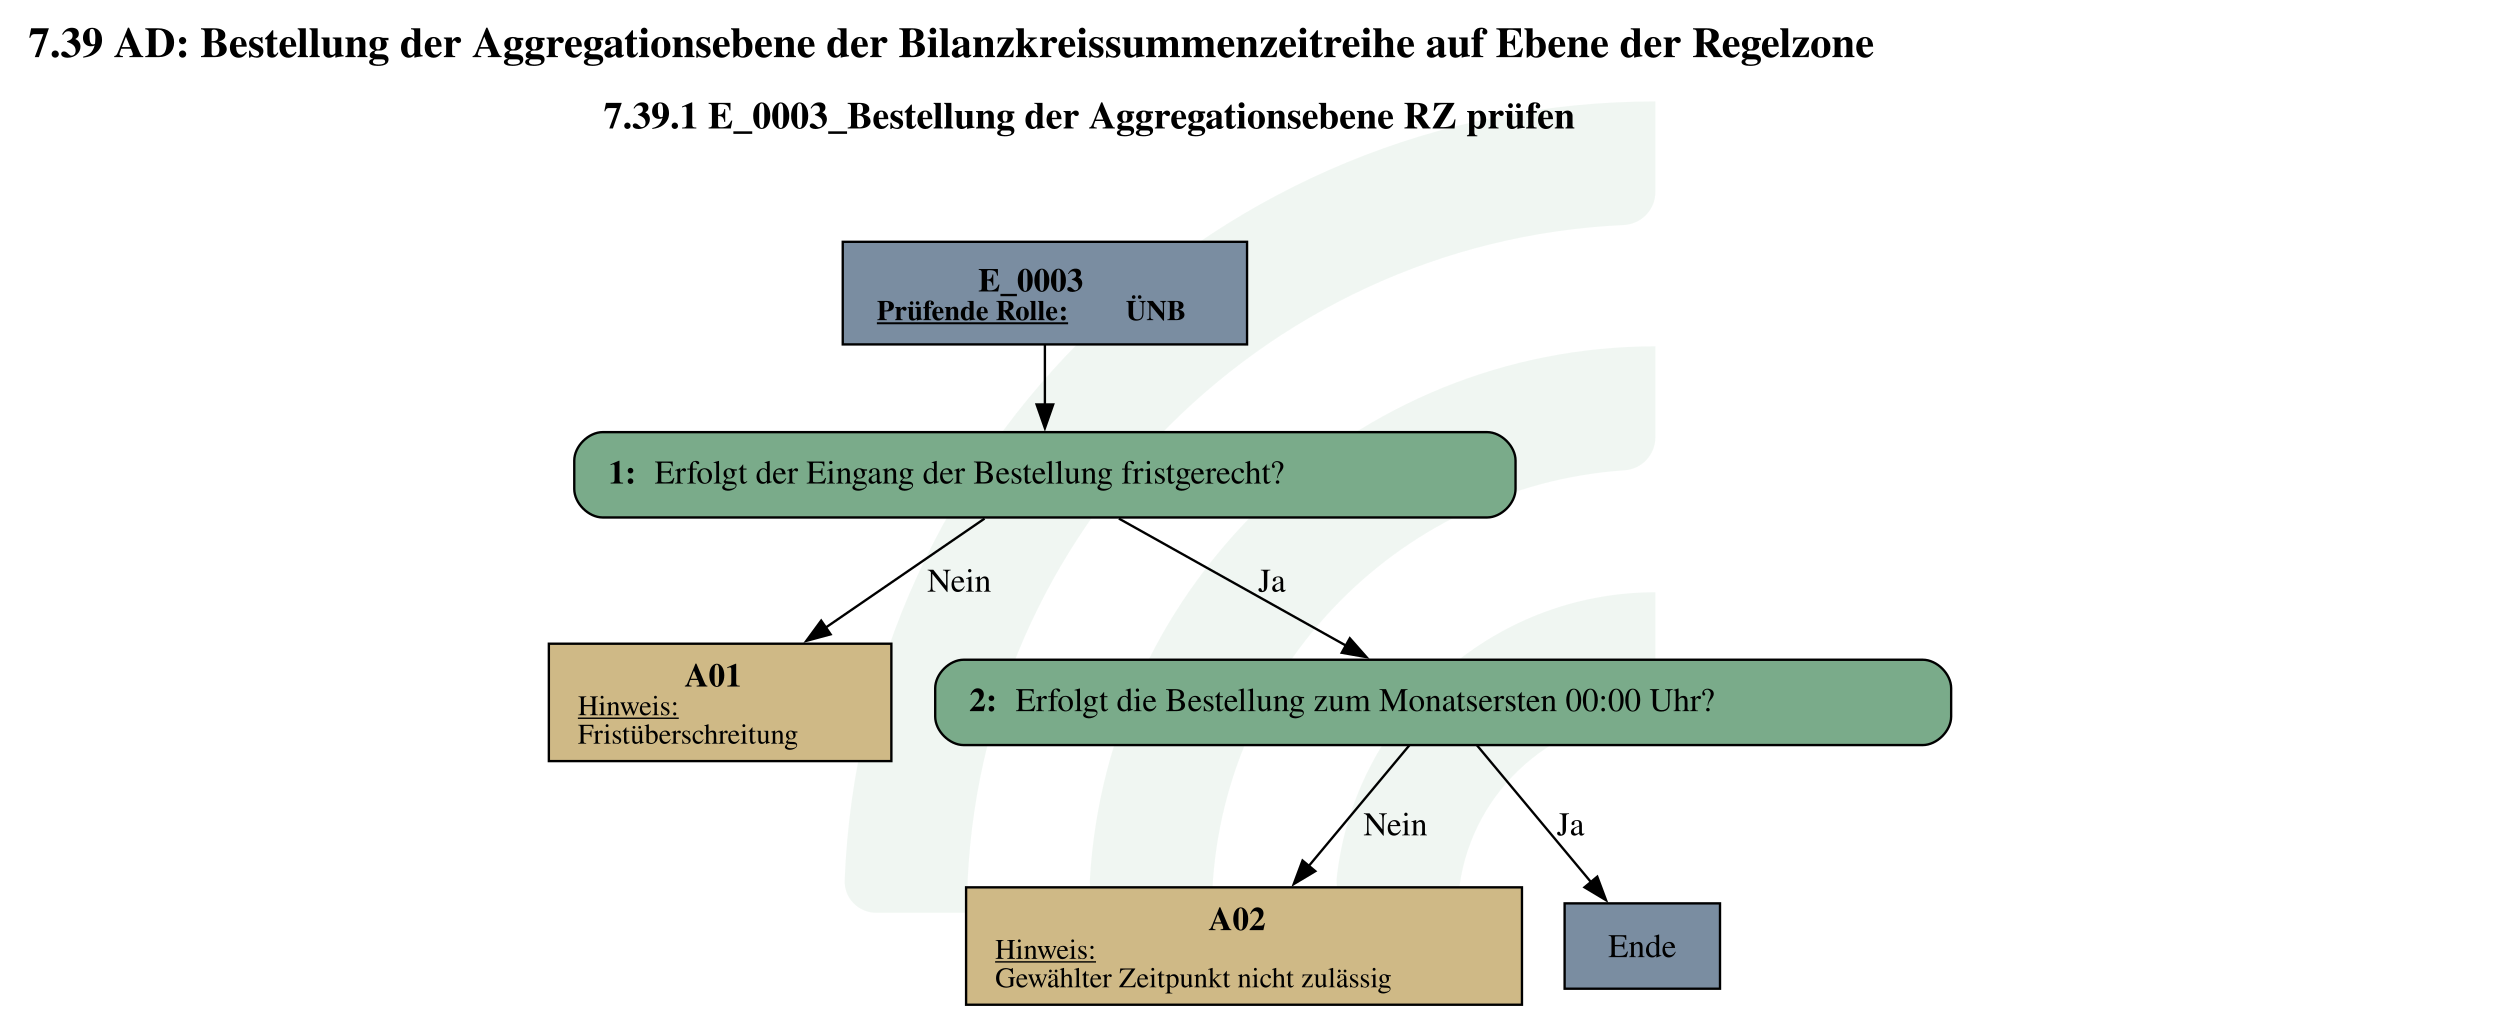
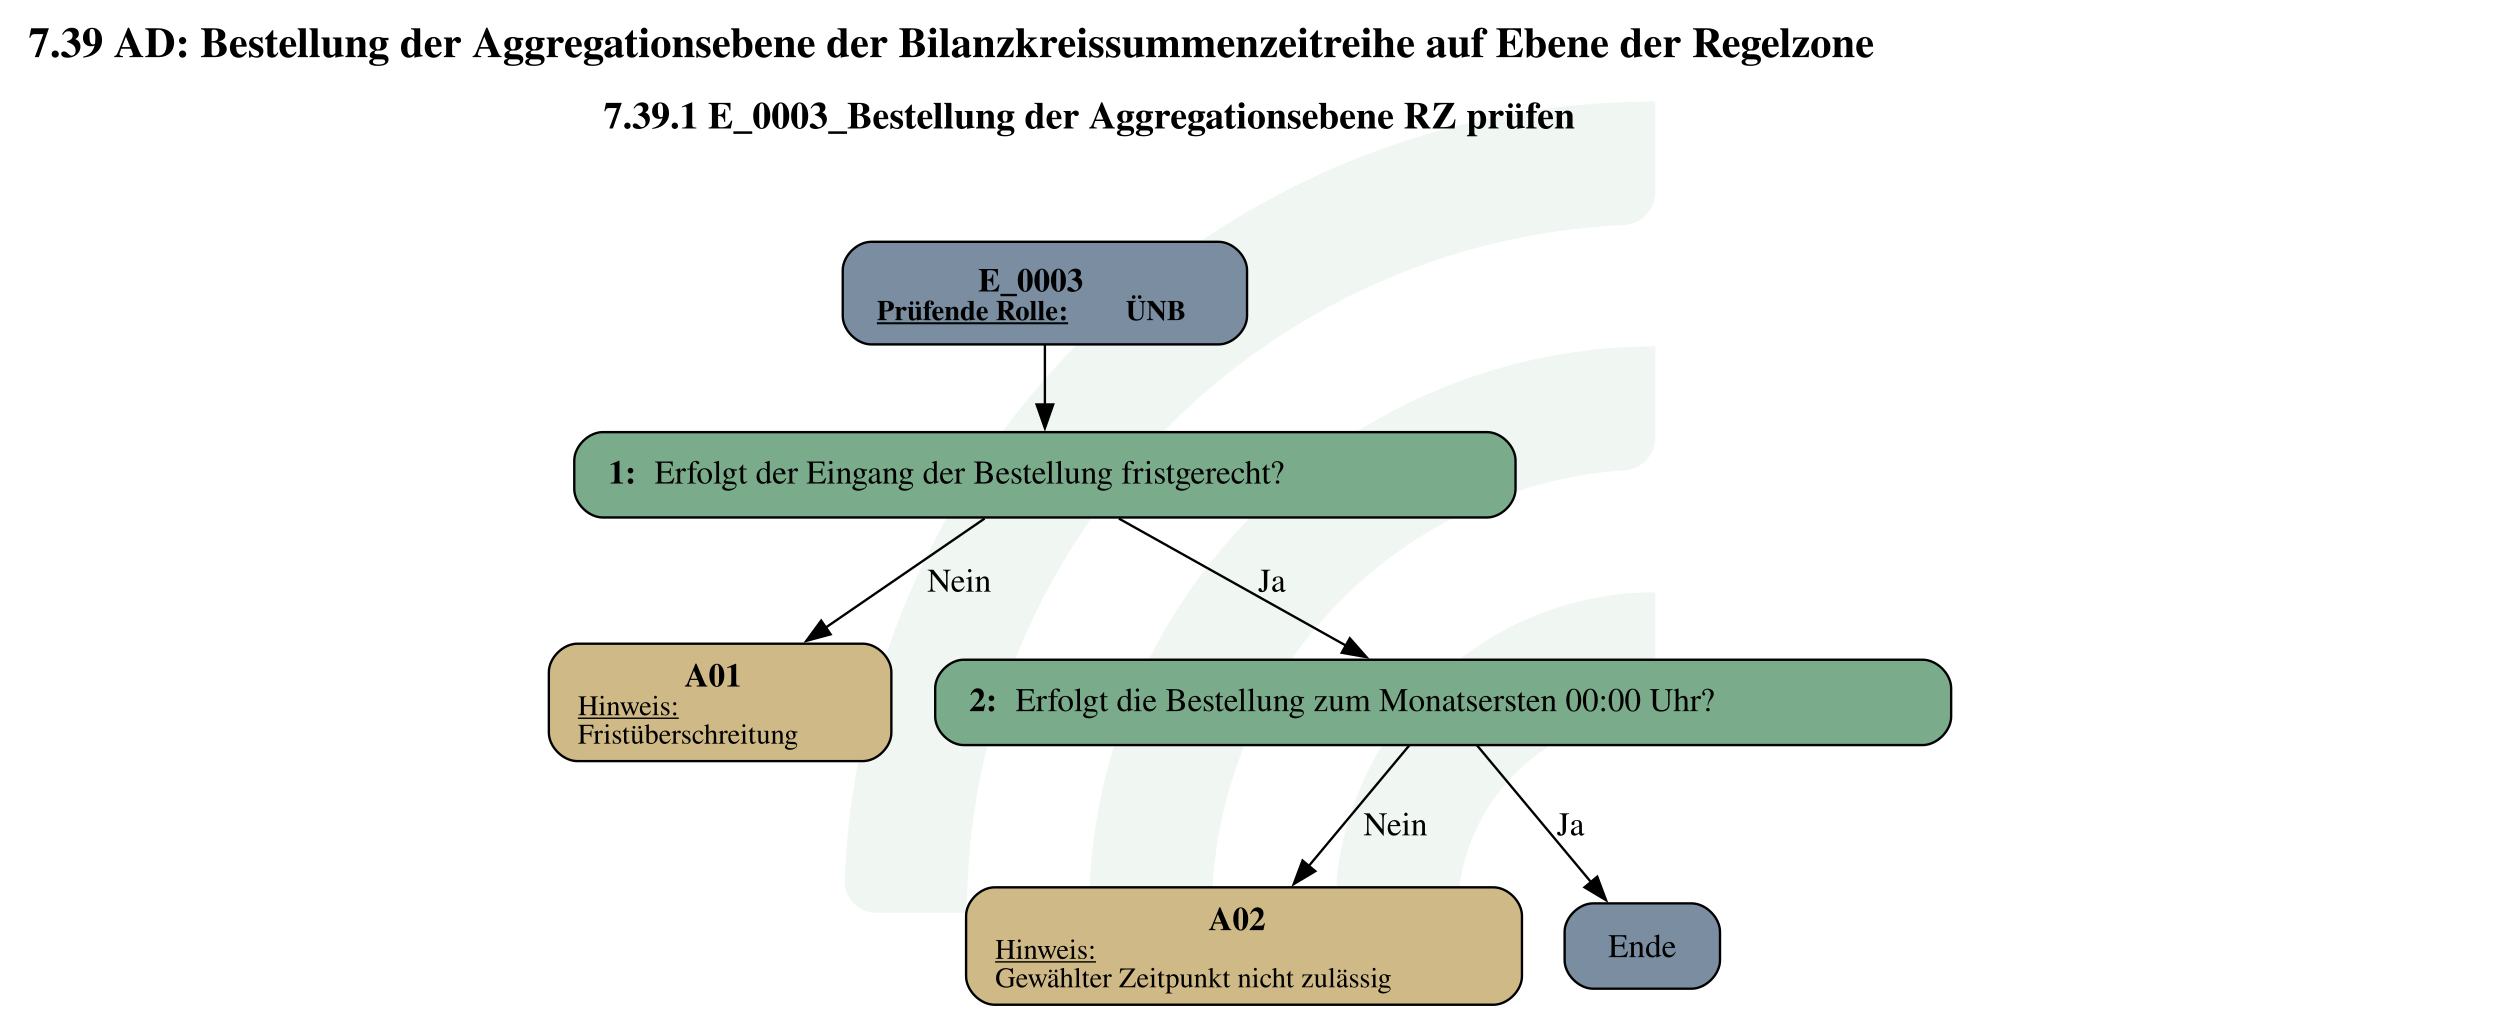
<svg xmlns="http://www.w3.org/2000/svg" version="1.1" width="1406.667px" viewBox="0 0 1406.667 570.667" height="570.667px">
  <g>
    <g transform="translate(475.236, 57.06667) scale(1 1) translate(0, 0) scale(2.580906 2.580906) ">
      <defs id="defs2">
        <clipPath clipPathUnits="userSpaceOnUse" id="clipPath23">
          <path d="M 0,568.156 H 579.236 V 0 H 0 Z" id="path21" />
        </clipPath>
      </defs>
      <g id="layer1" transform="translate(-16.54194,-55.30527)">
        <g id="g19" clip-path="url(#clipPath23)" transform="matrix(0.3527778,0,0,-0.3527778,0.01017023,243.7368)" style="opacity:0.2">
          <g id="g25" transform="translate(122.444,32.7195)">
            <path d="m 0,0 h -56.104 c -11,0 -19.898,9.123 -19.463,20.115 10.594,267.191 231.277,481.302 501.029,481.302 v -56.02 c 0,-10.98 -8.688,-19.892 -19.658,-20.393 C 180.29,414.697 0,228.005 0,0" style="fill:#6ead83;fill-opacity:0.5;fill-rule:nonzero;stroke:none" id="path27" />
          </g>
          <g id="g29" transform="translate(273.7828,32.7195)">
            <path d="m 0,0 h -55.926 c -11.228,0 -20.091,9.482 -19.435,20.69 10.744,183.439 163.389,329.388 349.485,329.388 v -56.263 c 0,-10.709 -8.273,-19.617 -18.957,-20.35 C 112.819,263.696 0,144.774 0,0" style="fill:#6ead83;fill-opacity:0.5;fill-rule:nonzero;stroke:none" id="path31" />
          </g>
          <g id="g33" transform="translate(425.7667,32.7195)">
            <path d="m 0,0 h -55.445 c -11.653,0 -20.604,10.17 -19.334,21.753 10.866,99.032 95.031,176.341 196.919,176.341 v -57.011 c 0,-10.046 -7.283,-18.755 -17.229,-20.165 C 45.688,112.522 0,61.497 0,0" style="fill:#6ead83;fill-opacity:0.5;fill-rule:nonzero;stroke:none" id="path35" />
          </g>
        </g>
      </g>
    </g>
    <svg width="1055pt" height="428pt" viewBox="0.00 0.00 1054.50 427.82">
      <g id="graph0" class="graph" transform="scale(1 1) rotate(0) translate(4 423.82)">
        <text text-anchor="start" x="8" y="-399.72" font-family="Times,serif" font-weight="bold" font-size="18.00">7.39 AD: Bestellung der Aggregationsebene der Bilanzkreissummenzeitreihe auf Ebene der Regelzone</text>
        <text text-anchor="start" x="250.62" y="-369.62" font-family="Times,serif" font-weight="bold" font-size="16.00">7.39.1 E_0003_Bestellung der Aggregationsebene RZ prüfen</text>
        <g id="node1" class="node">
-           <polygon fill="#7a8da1" stroke="black" points="522.01,-321.82 351.46,-321.82 351.46,-278.54 522.01,-278.54 522.01,-321.82" />
+           <path fill="#7a8da1" stroke="black" d="M510.01,-321.82C510.01,-321.82 363.46,-321.82 363.46,-321.82 357.46,-321.82 351.46,-315.82 351.46,-309.82 351.46,-309.82 351.46,-290.54 351.46,-290.54 351.46,-284.54 357.46,-278.54 363.46,-278.54 363.46,-278.54 510.01,-278.54 510.01,-278.54 516.01,-278.54 522.01,-284.54 522.01,-290.54 522.01,-290.54 522.01,-309.82 522.01,-309.82 522.01,-315.82 516.01,-321.82 510.01,-321.82" />
          <text text-anchor="start" x="408.61" y="-300.88" font-family="Times,serif" font-weight="bold" font-size="14.00">E_0003</text>
          <text text-anchor="start" x="365.86" y="-288.78" font-family="Times,serif" font-weight="bold" text-decoration="underline" font-size="12.00">Prüfende Rolle:</text>
          <text text-anchor="start" x="470.86" y="-288.78" font-family="Times,serif" font-weight="bold" font-size="12.00"> ÜNB</text>
        </g>
        <g id="node2" class="node">
          <path fill="#7aab8a" stroke="black" d="M623.26,-241.54C623.26,-241.54 250.21,-241.54 250.21,-241.54 244.21,-241.54 238.21,-235.54 238.21,-229.54 238.21,-229.54 238.21,-217.54 238.21,-217.54 238.21,-211.54 244.21,-205.54 250.21,-205.54 250.21,-205.54 623.26,-205.54 623.26,-205.54 629.26,-205.54 635.26,-211.54 635.26,-217.54 635.26,-217.54 635.26,-229.54 635.26,-229.54 635.26,-235.54 629.26,-241.54 623.26,-241.54" />
          <text text-anchor="start" x="252.61" y="-219.86" font-family="Times,serif" font-weight="bold" font-size="14.00">1: </text>
          <text text-anchor="start" x="272.11" y="-219.86" font-family="Times,serif" font-size="14.00">Erfolgt der Eingang der Bestellung fristgerecht?</text>
        </g>
        <g id="edge1" class="edge">
          <path fill="none" stroke="black" d="M436.73,-278.39C436.73,-270.53 436.73,-261.45 436.73,-253.01" />
          <polygon fill="black" stroke="black" points="440.23,-253.21 436.73,-243.21 433.23,-253.21 440.23,-253.21" />
        </g>
        <g id="node3" class="node">
-           <polygon fill="#cfb986" stroke="black" points="371.97,-152.29 227.49,-152.29 227.49,-102.77 371.97,-102.77 371.97,-152.29" />
+           <path fill="#cfb986" stroke="black" d="M359.97,-152.29C359.97,-152.29 239.49,-152.29 239.49,-152.29 233.49,-152.29 227.49,-146.29 227.49,-140.29 227.49,-140.29 227.49,-114.77 227.49,-114.77 227.49,-108.77 233.49,-102.77 239.49,-102.77 239.49,-102.77 359.97,-102.77 359.97,-102.77 365.97,-102.77 371.97,-108.77 371.97,-114.77 371.97,-114.77 371.97,-140.29 371.97,-140.29 371.97,-146.29 365.97,-152.29 359.97,-152.29" />
          <text text-anchor="start" x="284.73" y="-134.23" font-family="Times,serif" font-weight="bold" font-size="14.00">A01</text>
          <text text-anchor="start" x="239.73" y="-122.13" font-family="Times,serif" text-decoration="underline" font-size="12.00">Hinweis:</text>
          <text text-anchor="start" x="239.73" y="-110.13" font-family="Times,serif" font-size="12.00">Fristüberschreitung</text>
        </g>
        <g id="edge2" class="edge">
          <path fill="none" stroke="black" d="M411.28,-205.08C392.46,-192.16 366.35,-174.24 344.11,-158.98" />
          <polygon fill="black" stroke="black" points="346.33,-156.26 336.1,-153.49 342.37,-162.03 346.33,-156.26" />
          <text text-anchor="middle" x="400.61" y="-174.24" font-family="Times,serif" font-size="14.00">Nein</text>
        </g>
        <g id="node4" class="node">
          <path fill="#7aab8a" stroke="black" d="M807.01,-145.53C807.01,-145.53 402.46,-145.53 402.46,-145.53 396.46,-145.53 390.46,-139.53 390.46,-133.53 390.46,-133.53 390.46,-121.53 390.46,-121.53 390.46,-115.53 396.46,-109.53 402.46,-109.53 402.46,-109.53 807.01,-109.53 807.01,-109.53 813.01,-109.53 819.01,-115.53 819.01,-121.53 819.01,-121.53 819.01,-133.53 819.01,-133.53 819.01,-139.53 813.01,-145.53 807.01,-145.53" />
          <text text-anchor="start" x="404.86" y="-123.86" font-family="Times,serif" font-weight="bold" font-size="14.00">2: </text>
          <text text-anchor="start" x="424.36" y="-123.86" font-family="Times,serif" font-size="14.00">Erfolgt die Bestellung zum Monatsersten 00:00 Uhr?</text>
        </g>
        <g id="edge3" class="edge">
          <path fill="none" stroke="black" d="M467.94,-205.08C494.93,-189.97 534.16,-168.02 563.69,-151.5" />
          <polygon fill="black" stroke="black" points="565.36,-154.58 572.37,-146.64 561.94,-148.47 565.36,-154.58" />
          <text text-anchor="middle" x="532.48" y="-174.24" font-family="Times,serif" font-size="14.00">Ja</text>
        </g>
        <g id="node5" class="node">
-           <polygon fill="#cfb986" stroke="black" points="637.97,-49.52 403.49,-49.52 403.49,0 637.97,0 637.97,-49.52" />
+           <path fill="#cfb986" stroke="black" d="M625.97,-49.52C625.97,-49.52 415.49,-49.52 415.49,-49.52 409.49,-49.52 403.49,-43.52 403.49,-37.52 403.49,-37.52 403.49,-12 403.49,-12 403.49,-6 409.49,0 415.49,0 415.49,0 625.97,0 625.97,0 631.97,0 637.97,-6 637.97,-12 637.97,-12 637.97,-37.52 637.97,-37.52 637.97,-43.52 631.97,-49.52 625.97,-49.52" />
          <text text-anchor="start" x="505.73" y="-31.46" font-family="Times,serif" font-weight="bold" font-size="14.00">A02</text>
          <text text-anchor="start" x="415.73" y="-19.36" font-family="Times,serif" text-decoration="underline" font-size="12.00">Hinweis:</text>
          <text text-anchor="start" x="415.73" y="-7.36" font-family="Times,serif" font-size="12.00">Gewählter Zeitpunkt nicht zulässig</text>
        </g>
        <g id="edge4" class="edge">
          <path fill="none" stroke="black" d="M590.48,-109.44C578.84,-95.47 562.06,-75.34 547.87,-58.32" />
          <polygon fill="black" stroke="black" points="550.79,-56.35 541.7,-50.91 545.41,-60.83 550.79,-56.35" />
          <text text-anchor="middle" x="584.61" y="-71.47" font-family="Times,serif" font-size="14.00">Nein</text>
        </g>
        <g id="node6" class="node">
-           <polygon fill="#7a8da1" stroke="black" points="721.51,-42.76 655.96,-42.76 655.96,-6.76 721.51,-6.76 721.51,-42.76" />
+           <path fill="#7a8da1" stroke="black" d="M709.51,-42.76C709.51,-42.76 667.96,-42.76 667.96,-42.76 661.96,-42.76 655.96,-36.76 655.96,-30.76 655.96,-30.76 655.96,-18.76 655.96,-18.76 655.96,-12.76 661.96,-6.76 667.96,-6.76 667.96,-6.76 709.51,-6.76 709.51,-6.76 715.51,-6.76 721.51,-12.76 721.51,-18.76 721.51,-18.76 721.51,-30.76 721.51,-30.76 721.51,-36.76 715.51,-42.76 709.51,-42.76" />
          <text text-anchor="middle" x="688.73" y="-20.08" font-family="Times,serif" font-size="14.00">Ende</text>
        </g>
        <g id="edge5" class="edge">
          <path fill="none" stroke="black" d="M618.98,-109.44C632.26,-93.51 652.22,-69.56 667.4,-51.35" />
          <polygon fill="black" stroke="black" points="669.73,-54.02 673.44,-44.1 664.35,-49.54 669.73,-54.02" />
          <text text-anchor="middle" x="658.48" y="-71.47" font-family="Times,serif" font-size="14.00">Ja</text>
        </g>
      </g>
    </svg>
  </g>
</svg>
